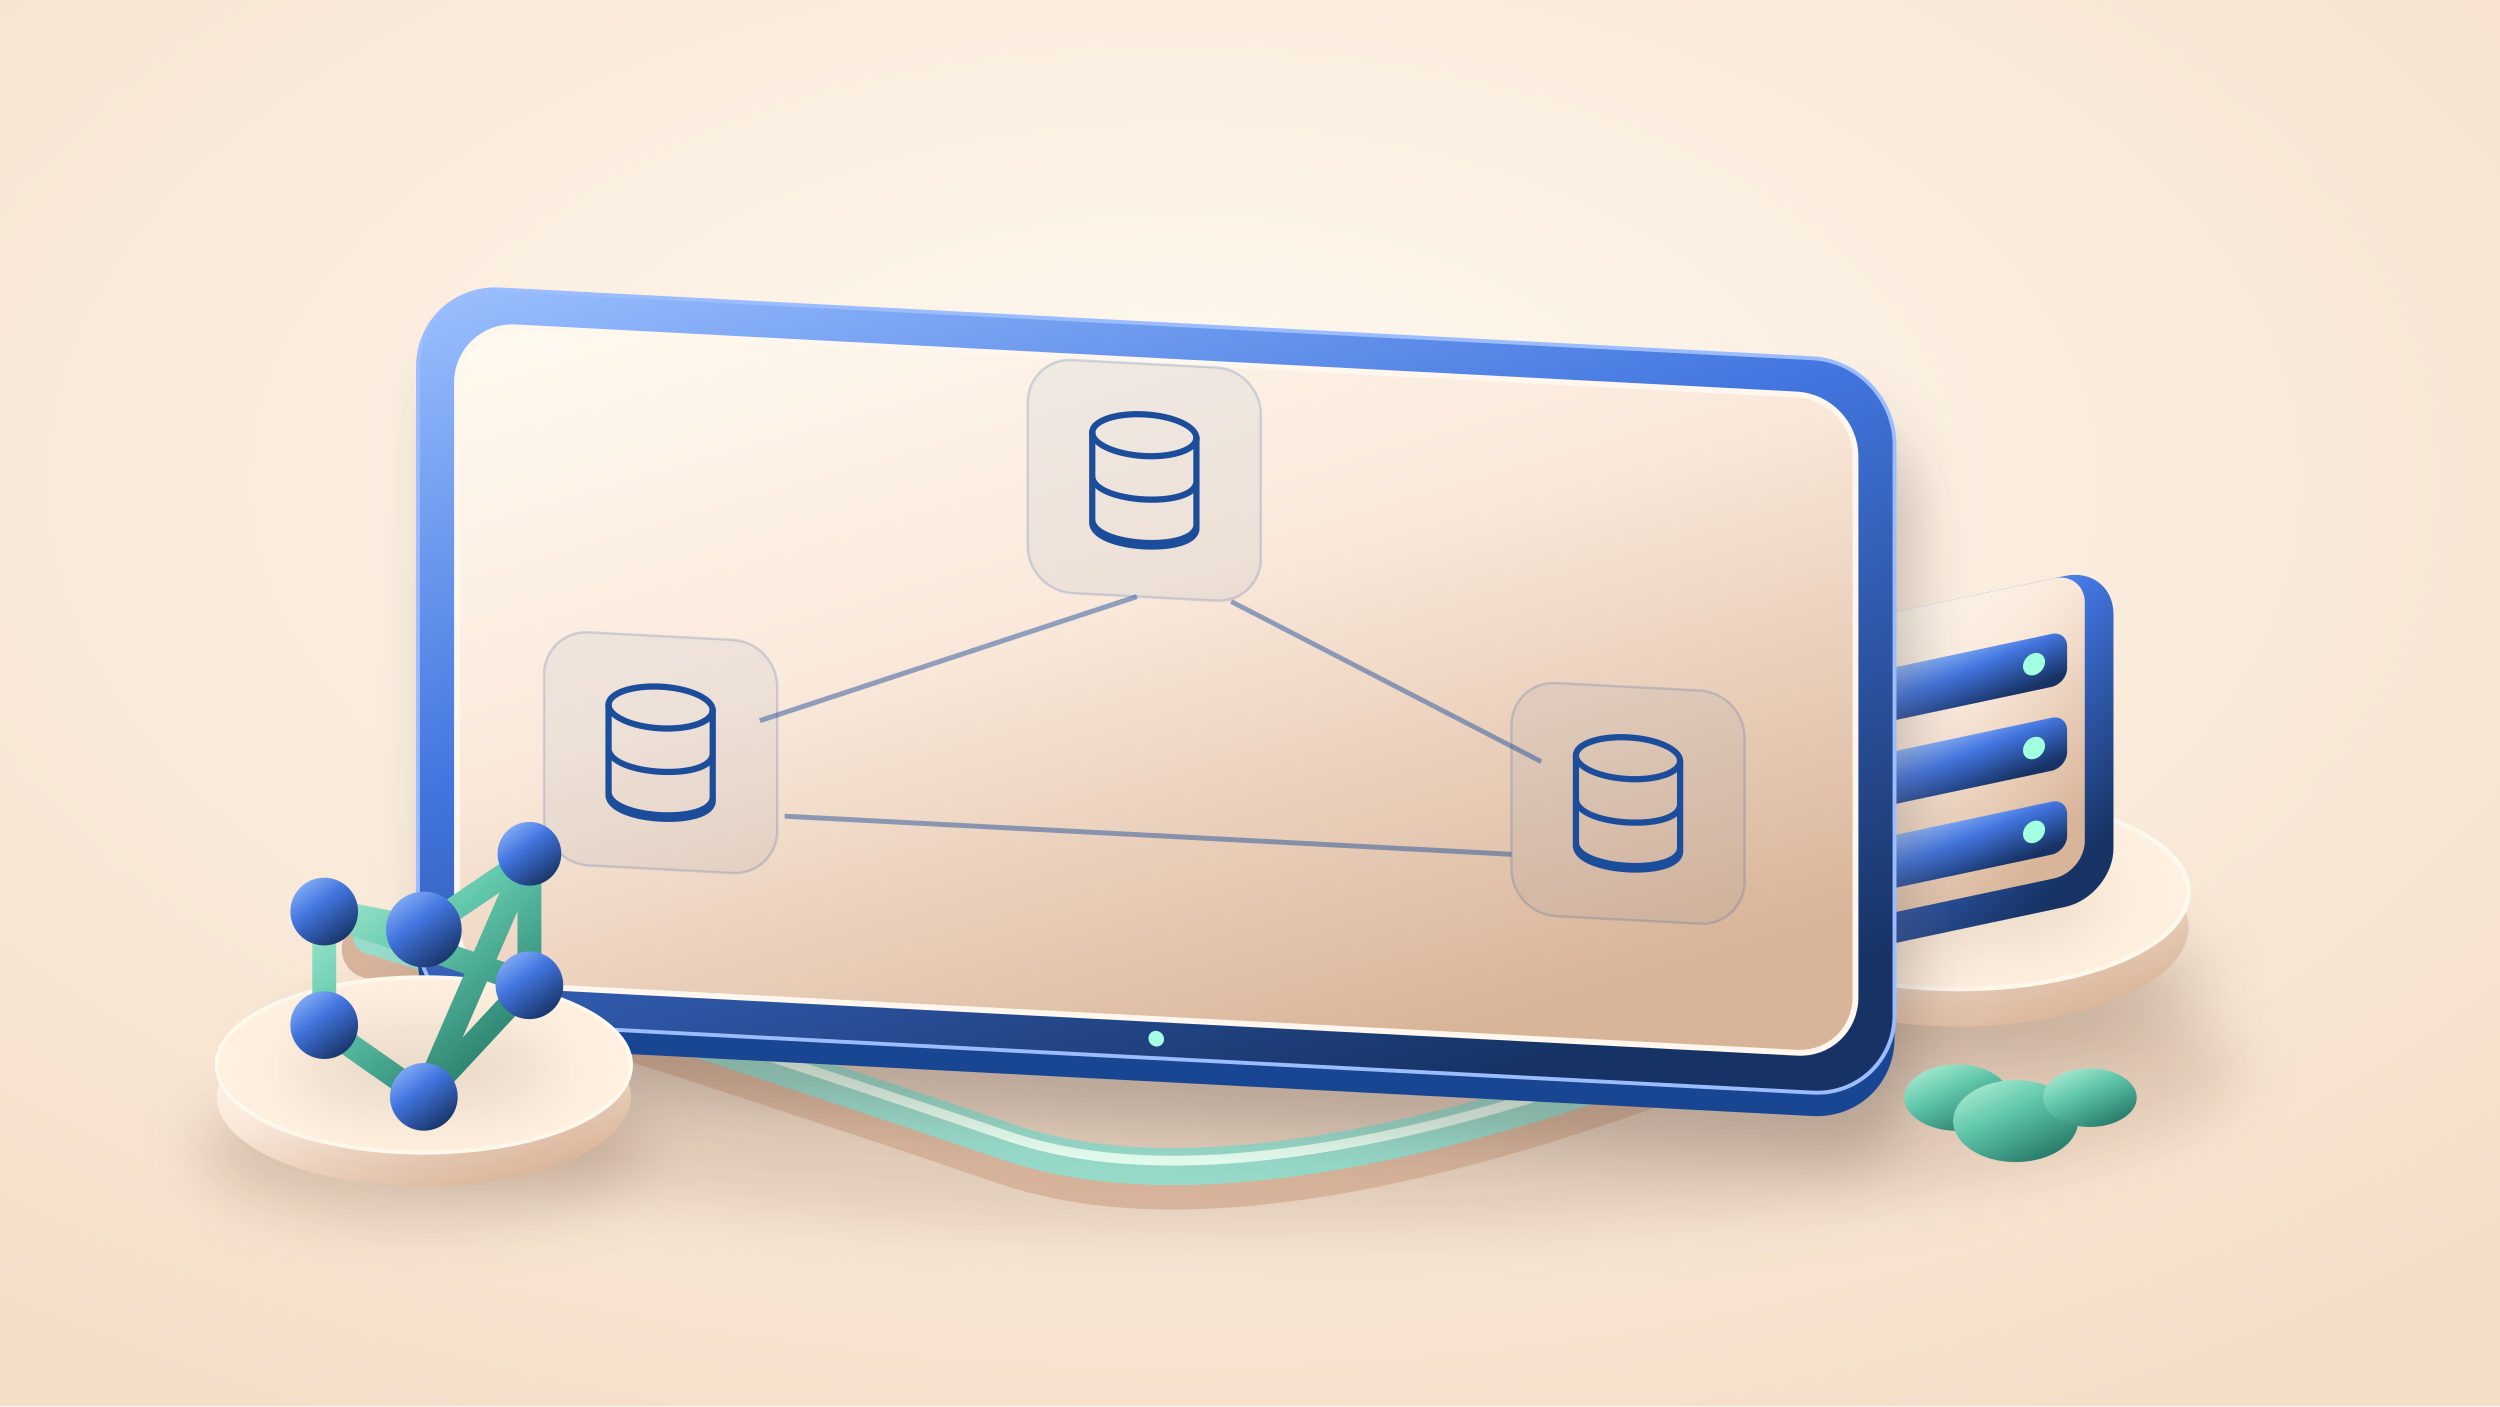
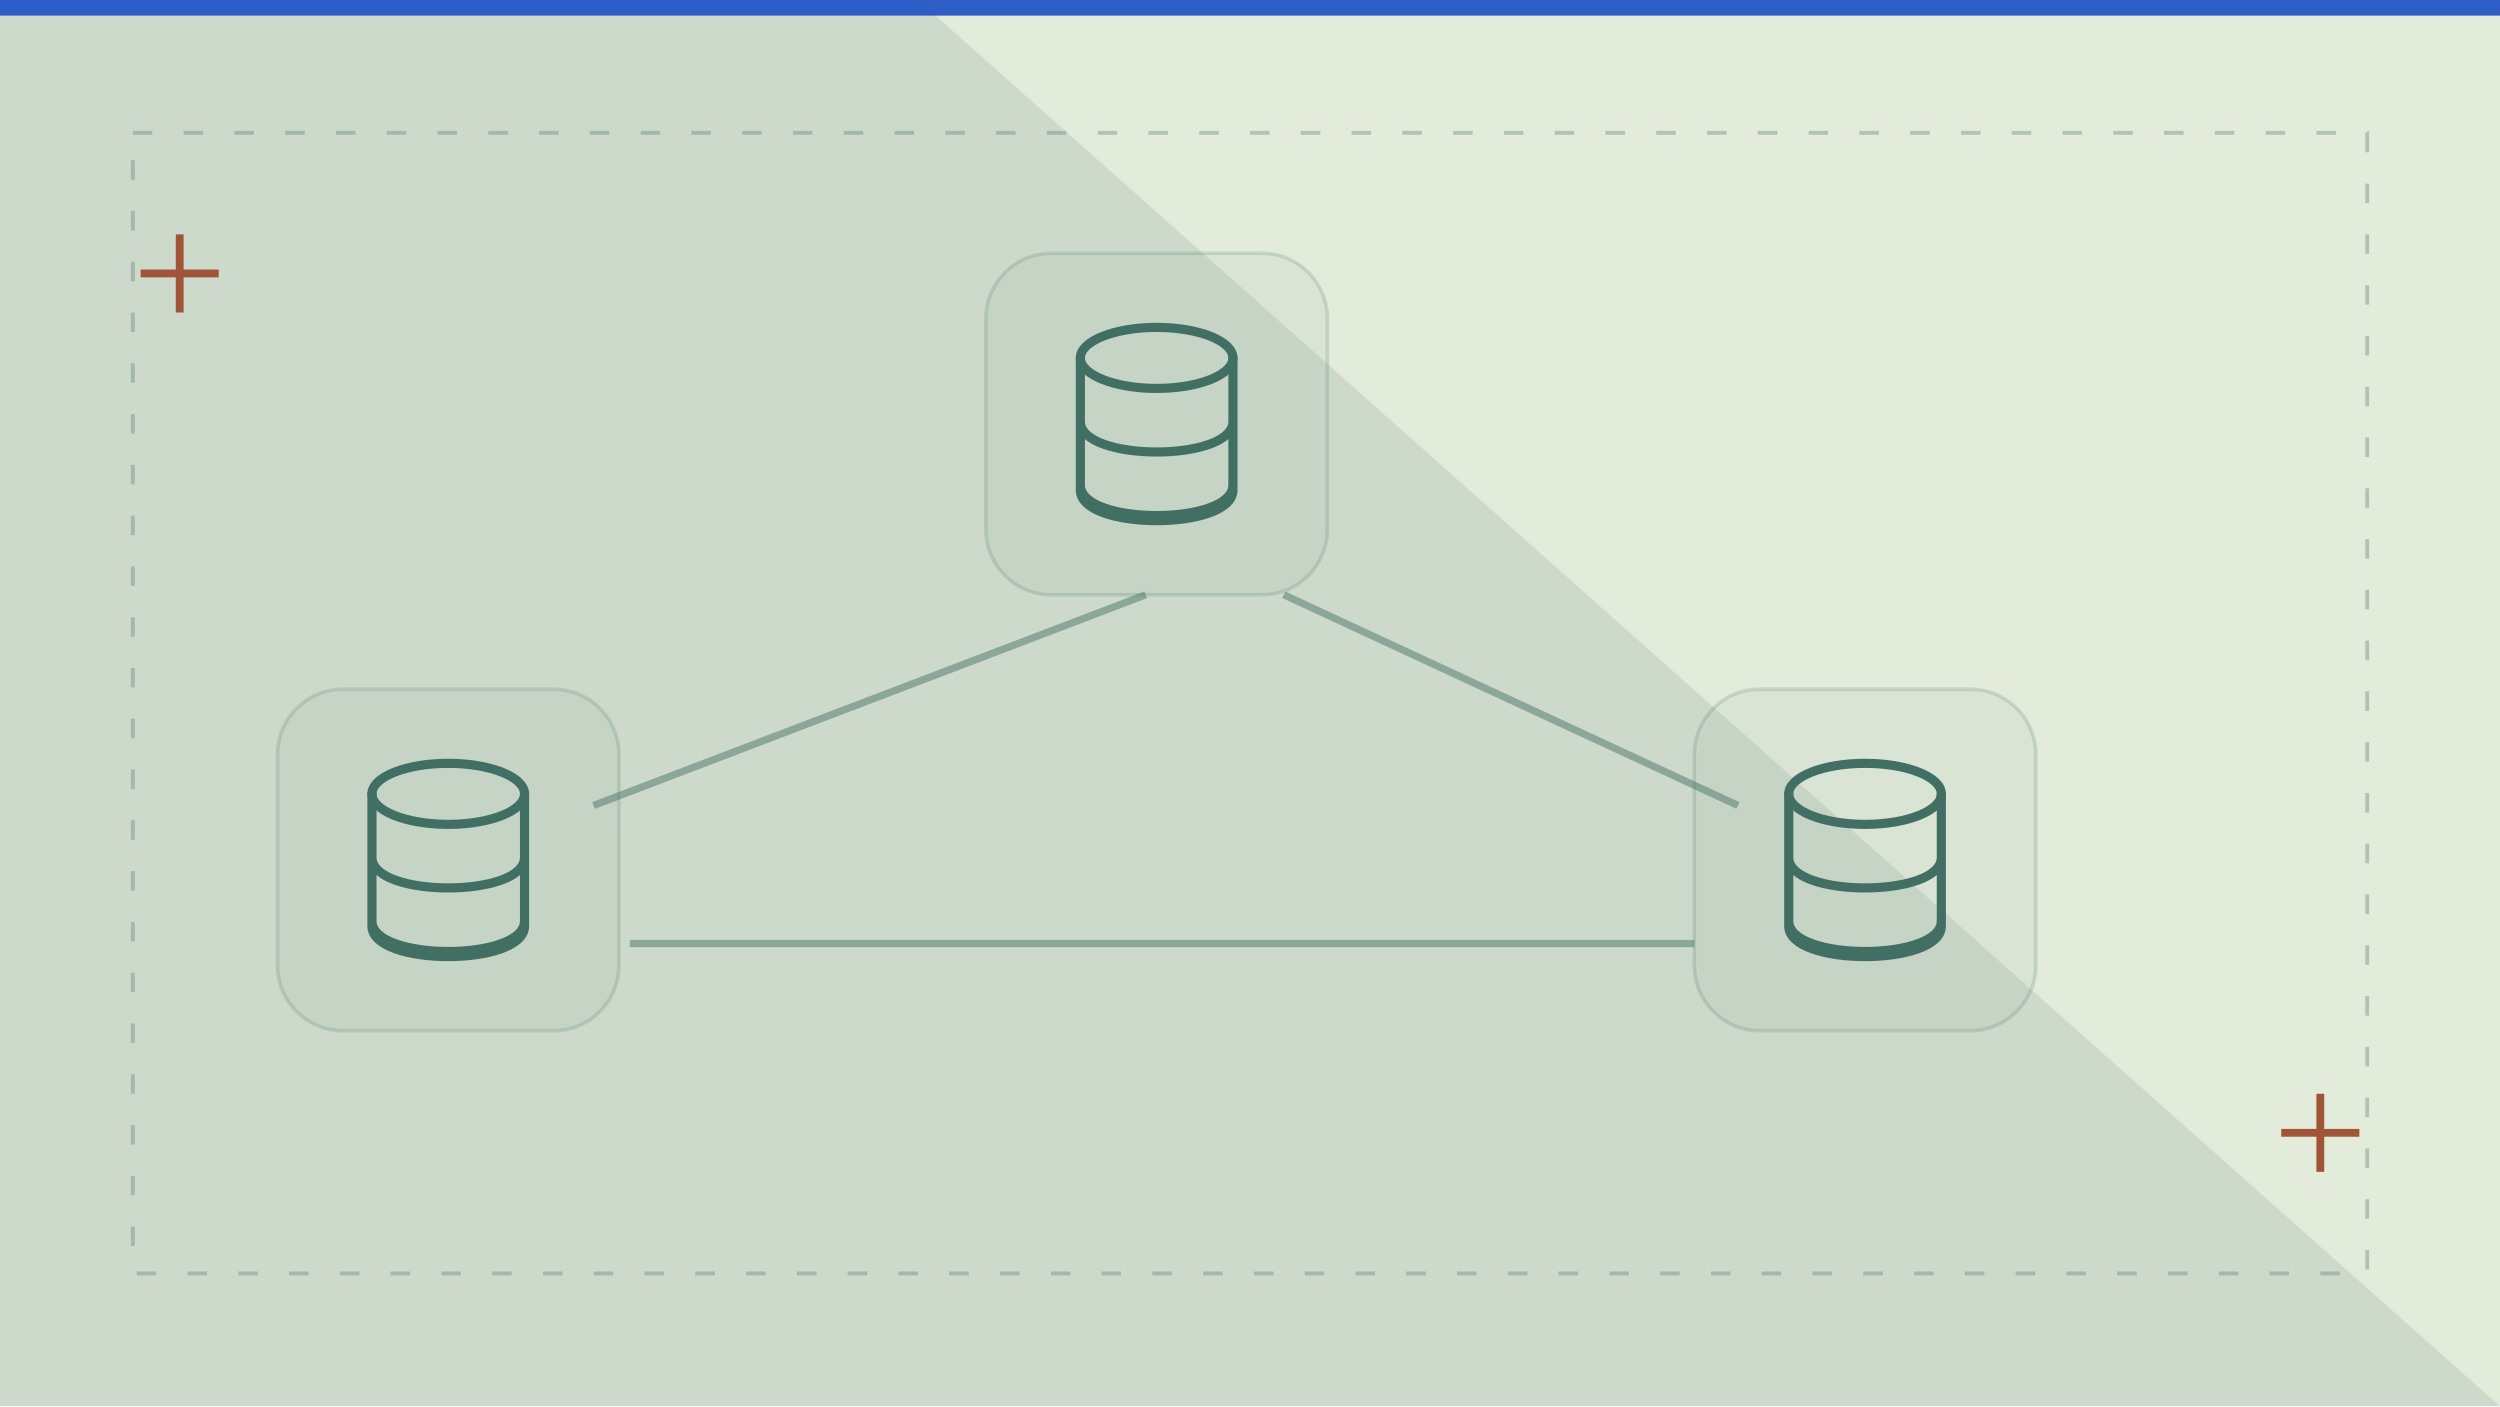
- <svg xmlns="http://www.w3.org/2000/svg" width="1280" height="720" viewBox="0 0 1280 720" preserveAspectRatio="xMidYMid slice">
+ <svg xmlns="http://www.w3.org/2000/svg" viewBox="0 0 1280 720" width="1280" height="720" role="img" aria-label="Conceptual illustration for Database Replication Patterns: Read Replicas, Multi-Primary, and When Each Applies: Replica, Replication, What to measure." preserveAspectRatio="xMidYMid meet" data-article-art="database-replication-patterns" data-art-scene="consensus" data-composition="drafting-board">
  <defs>
-     <linearGradient id="blue" x2="0.72" y2="1">
-       <stop stop-color="#9dc2ff" />
-       <stop offset=".46" stop-color="#4275df" />
-       <stop offset="1" stop-color="#173365" />
-     </linearGradient>
-     <linearGradient id="mint" x2="0.72" y2="1">
-       <stop stop-color="#bbf4da" />
-       <stop offset=".46" stop-color="#62c8ac" />
-       <stop offset="1" stop-color="#257968" />
-     </linearGradient>
-     <linearGradient id="gold" x2="0.72" y2="1">
-       <stop stop-color="#fff0a8" />
-       <stop offset=".46" stop-color="#ffc84d" />
-       <stop offset="1" stop-color="#b7771b" />
-     </linearGradient>
-     <linearGradient id="cream" x2="0.72" y2="1">
-       <stop stop-color="#fffaf0" />
-       <stop offset=".46" stop-color="#fae9db" />
-       <stop offset="1" stop-color="#d8b498" />
-     </linearGradient>
-     <radialGradient id="paper" cx=".47" cy=".34" r=".76">
-       <stop stop-color="#fffaf1" />
-       <stop offset="1" stop-color="#f5dec8" />
-     </radialGradient>
-     <filter id="blur" x="-.4" y="-.8" width="1.8" height="2.6">
-       <feGaussianBlur stdDeviation="15" />
-     </filter>
+     <clipPath id="cpcover-database-replication-patterns">
+       <rect width="1280" height="720" />
+     </clipPath>
  </defs>
-   <rect width="1280" height="720" fill="url(#paper)" />
-   <ellipse cx="642" cy="548" rx="505" ry="82" fill="#80523a" opacity=".18" filter="url(#blur)" />
-   <path d="M190 486Q361 539 517 592T1042 469" fill="none" stroke="#d6b39a" stroke-width="30" stroke-linecap="round" />
-   <path d="M190 479Q361 532 517 585T1042 462" fill="none" stroke="#97dbcb" stroke-width="19" stroke-linecap="round" />
-   <path d="M190 476Q361 529 517 582T1042 459" fill="none" stroke="#e5fff1" stroke-width="5" stroke-linecap="round" />
-   <g transform="translate(1003 442) scale(1.13)">
-     <ellipse cy="55" rx="112" ry="35" fill="#71523e" opacity=".24" filter="url(#blur)" />
-     <ellipse cy="29" rx="104" ry="45" fill="url(#cream)" />
-     <ellipse cy="13" rx="104" ry="44" fill="#fff0df" stroke="#fff9ed" stroke-width="2" />
-     <ellipse rx="68" ry="23" cy="15" fill="#7f6559" opacity=".16" filter="url(#blur)" />
-     <g transform="skewY(-12)">
-       <rect x="-59" y="-120" width="129" height="150" rx="22" fill="url(#blue)" />
-       <rect x="-50" y="-120" width="107" height="136" rx="14" fill="url(#cream)" />
-       <rect x="-39" y="-95" width="88" height="24" rx="7" fill="url(#blue)" />
-       <circle cx="34" cy="-83" r="5" fill="#a2ffdf" />
-       <rect x="-39" y="-57" width="88" height="24" rx="7" fill="url(#blue)" />
-       <circle cx="34" cy="-45" r="5" fill="#a2ffdf" />
-       <rect x="-39" y="-19" width="88" height="24" rx="7" fill="url(#blue)" />
-       <circle cx="34" cy="-7" r="5" fill="#a2ffdf" />
+   <g clip-path="url(#cpcover-database-replication-patterns)">
+     <rect width="1280" height="720" fill="#e3ebdb" />
+     <g transform="translate(0 0) scale(2)">
+       <path d="M0 0H235L640 360H0Z" fill="#426f64" opacity=".14" />
+       <path d="M34 34h572v292H34z" fill="none" stroke="#426f64" stroke-opacity=".32" stroke-dasharray="5 8" />
+       <path d="M36 70h20m-10-10v20M584 290h20m-10-10v20" stroke="#a25438" stroke-width="2" />
+       <path d="M0 0h640v4H0z" fill="#1b4fc4" opacity=".9" />
+       <g transform="translate(45 76) scale(0.93)">
+         <rect x="223" y="-12" width="94" height="94" rx="18" fill="#426f64" fill-opacity=".055" stroke="#426f64" stroke-opacity=".18" />
+         <g transform="translate(235 0) scale(0.7)">
+           <g fill="none" stroke="#426f64" stroke-width="3.6" stroke-linecap="round" stroke-linejoin="round">
+             <ellipse cx="50" cy="24" rx="30" ry="12" />
+             <path d="M20 24v52c0 16 60 16 60 0V24 M20 49c0 16 60 16 60 0 M20 74c0 16 60 16 60 0" />
+           </g>
+         </g>
+         <rect x="28" y="108" width="94" height="94" rx="18" fill="#426f64" fill-opacity=".055" stroke="#426f64" stroke-opacity=".18" />
+         <g transform="translate(40 120) scale(0.7)">
+           <g fill="none" stroke="#426f64" stroke-width="3.6" stroke-linecap="round" stroke-linejoin="round">
+             <ellipse cx="50" cy="24" rx="30" ry="12" />
+             <path d="M20 24v52c0 16 60 16 60 0V24 M20 49c0 16 60 16 60 0 M20 74c0 16 60 16 60 0" />
+           </g>
+         </g>
+         <rect x="418" y="108" width="94" height="94" rx="18" fill="#426f64" fill-opacity=".055" stroke="#426f64" stroke-opacity=".18" />
+         <g transform="translate(430 120) scale(0.7)">
+           <g fill="none" stroke="#426f64" stroke-width="3.6" stroke-linecap="round" stroke-linejoin="round">
+             <ellipse cx="50" cy="24" rx="30" ry="12" />
+             <path d="M20 24v52c0 16 60 16 60 0V24 M20 49c0 16 60 16 60 0 M20 74c0 16 60 16 60 0" />
+           </g>
+         </g>
+         <path d="M267 82L115 140" stroke="#426f64" stroke-width="2" opacity=".48" fill="none" />
+         <path d="M305 82L430 140" stroke="#426f64" stroke-width="2" opacity=".48" fill="none" />
+         <path d="M125 178L418 178" stroke="#426f64" stroke-width="2" opacity=".48" fill="none" />
+       </g>
    </g>
  </g>
-   <g transform="translate(214 146) skewY(3)">
-     <rect x="10" y="33" width="756" height="376" rx="42" fill="#54433a" opacity=".30" filter="url(#blur)" />
-     <rect x="0" y="12" width="756" height="376" rx="42" fill="#194692" />
-     <rect width="756" height="376" rx="42" fill="url(#blue)" stroke="#9bbdff" stroke-width="2" />
-     <rect x="20" y="19" width="716" height="337" rx="30" fill="url(#cream)" stroke="#fff7ee" stroke-width="3" />
-     <g transform="translate(29 36) scale(1.27)">
-       <rect x="223" y="-12" width="94" height="94" rx="18" fill="#1b4d9b" fill-opacity=".055" stroke="#1b4d9b" stroke-opacity=".18" />
-       <g transform="translate(235 0) scale(0.7)">
-         <g fill="none" stroke="#1b4d9b" stroke-width="3.6" stroke-linecap="round" stroke-linejoin="round">
-           <ellipse cx="50" cy="24" rx="30" ry="12" />
-           <path d="M20 24v52c0 16 60 16 60 0V24 M20 49c0 16 60 16 60 0 M20 74c0 16 60 16 60 0" />
-         </g>
-       </g>
-       <rect x="28" y="108" width="94" height="94" rx="18" fill="#1b4d9b" fill-opacity=".055" stroke="#1b4d9b" stroke-opacity=".18" />
-       <g transform="translate(40 120) scale(0.7)">
-         <g fill="none" stroke="#1b4d9b" stroke-width="3.6" stroke-linecap="round" stroke-linejoin="round">
-           <ellipse cx="50" cy="24" rx="30" ry="12" />
-           <path d="M20 24v52c0 16 60 16 60 0V24 M20 49c0 16 60 16 60 0 M20 74c0 16 60 16 60 0" />
-         </g>
-       </g>
-       <rect x="418" y="108" width="94" height="94" rx="18" fill="#1b4d9b" fill-opacity=".055" stroke="#1b4d9b" stroke-opacity=".18" />
-       <g transform="translate(430 120) scale(0.7)">
-         <g fill="none" stroke="#1b4d9b" stroke-width="3.6" stroke-linecap="round" stroke-linejoin="round">
-           <ellipse cx="50" cy="24" rx="30" ry="12" />
-           <path d="M20 24v52c0 16 60 16 60 0V24 M20 49c0 16 60 16 60 0 M20 74c0 16 60 16 60 0" />
-         </g>
-       </g>
-       <path d="M267 82L115 140" stroke="#1b4d9b" stroke-width="2" opacity=".48" fill="none" />
-       <path d="M305 82L430 140" stroke="#1b4d9b" stroke-width="2" opacity=".48" fill="none" />
-       <path d="M125 178L418 178" stroke="#1b4d9b" stroke-width="2" opacity=".48" fill="none" />
-     </g>
-     <circle cx="378" cy="366" r="4" fill="#a6ffe4" />
-   </g>
-   <g transform="translate(217 532) scale(1.02)">
-     <ellipse cy="55" rx="112" ry="35" fill="#71523e" opacity=".24" filter="url(#blur)" />
-     <ellipse cy="29" rx="104" ry="45" fill="url(#cream)" />
-     <ellipse cy="13" rx="104" ry="44" fill="#fff0df" stroke="#fff9ed" stroke-width="2" />
-     <ellipse rx="68" ry="23" cy="15" fill="#7f6559" opacity=".16" filter="url(#blur)" />
-     <g fill="none" stroke="url(#mint)" stroke-width="12">
-       <path d="M0-55l53-36v63l-53 57-50-35v-59z M-50-63l103 35M53-93L0 29" />
-     </g>
-     <g fill="url(#blue)">
-       <circle cy="-55" r="19" />
-       <circle cx="53" cy="-93" r="16" />
-       <circle cx="53" cy="-27" r="17" />
-       <circle cy="29" r="17" />
-       <circle cx="-50" cy="-64" r="17" />
-       <circle cx="-50" cy="-7" r="17" />
-     </g>
-   </g>
-   <g fill="url(#mint)">
-     <ellipse cx="1002" cy="562" rx="27" ry="17" />
-     <ellipse cx="1032" cy="574" rx="32" ry="21" />
-     <ellipse cx="1070" cy="562" rx="24" ry="15" />
-   </g>
</svg>
